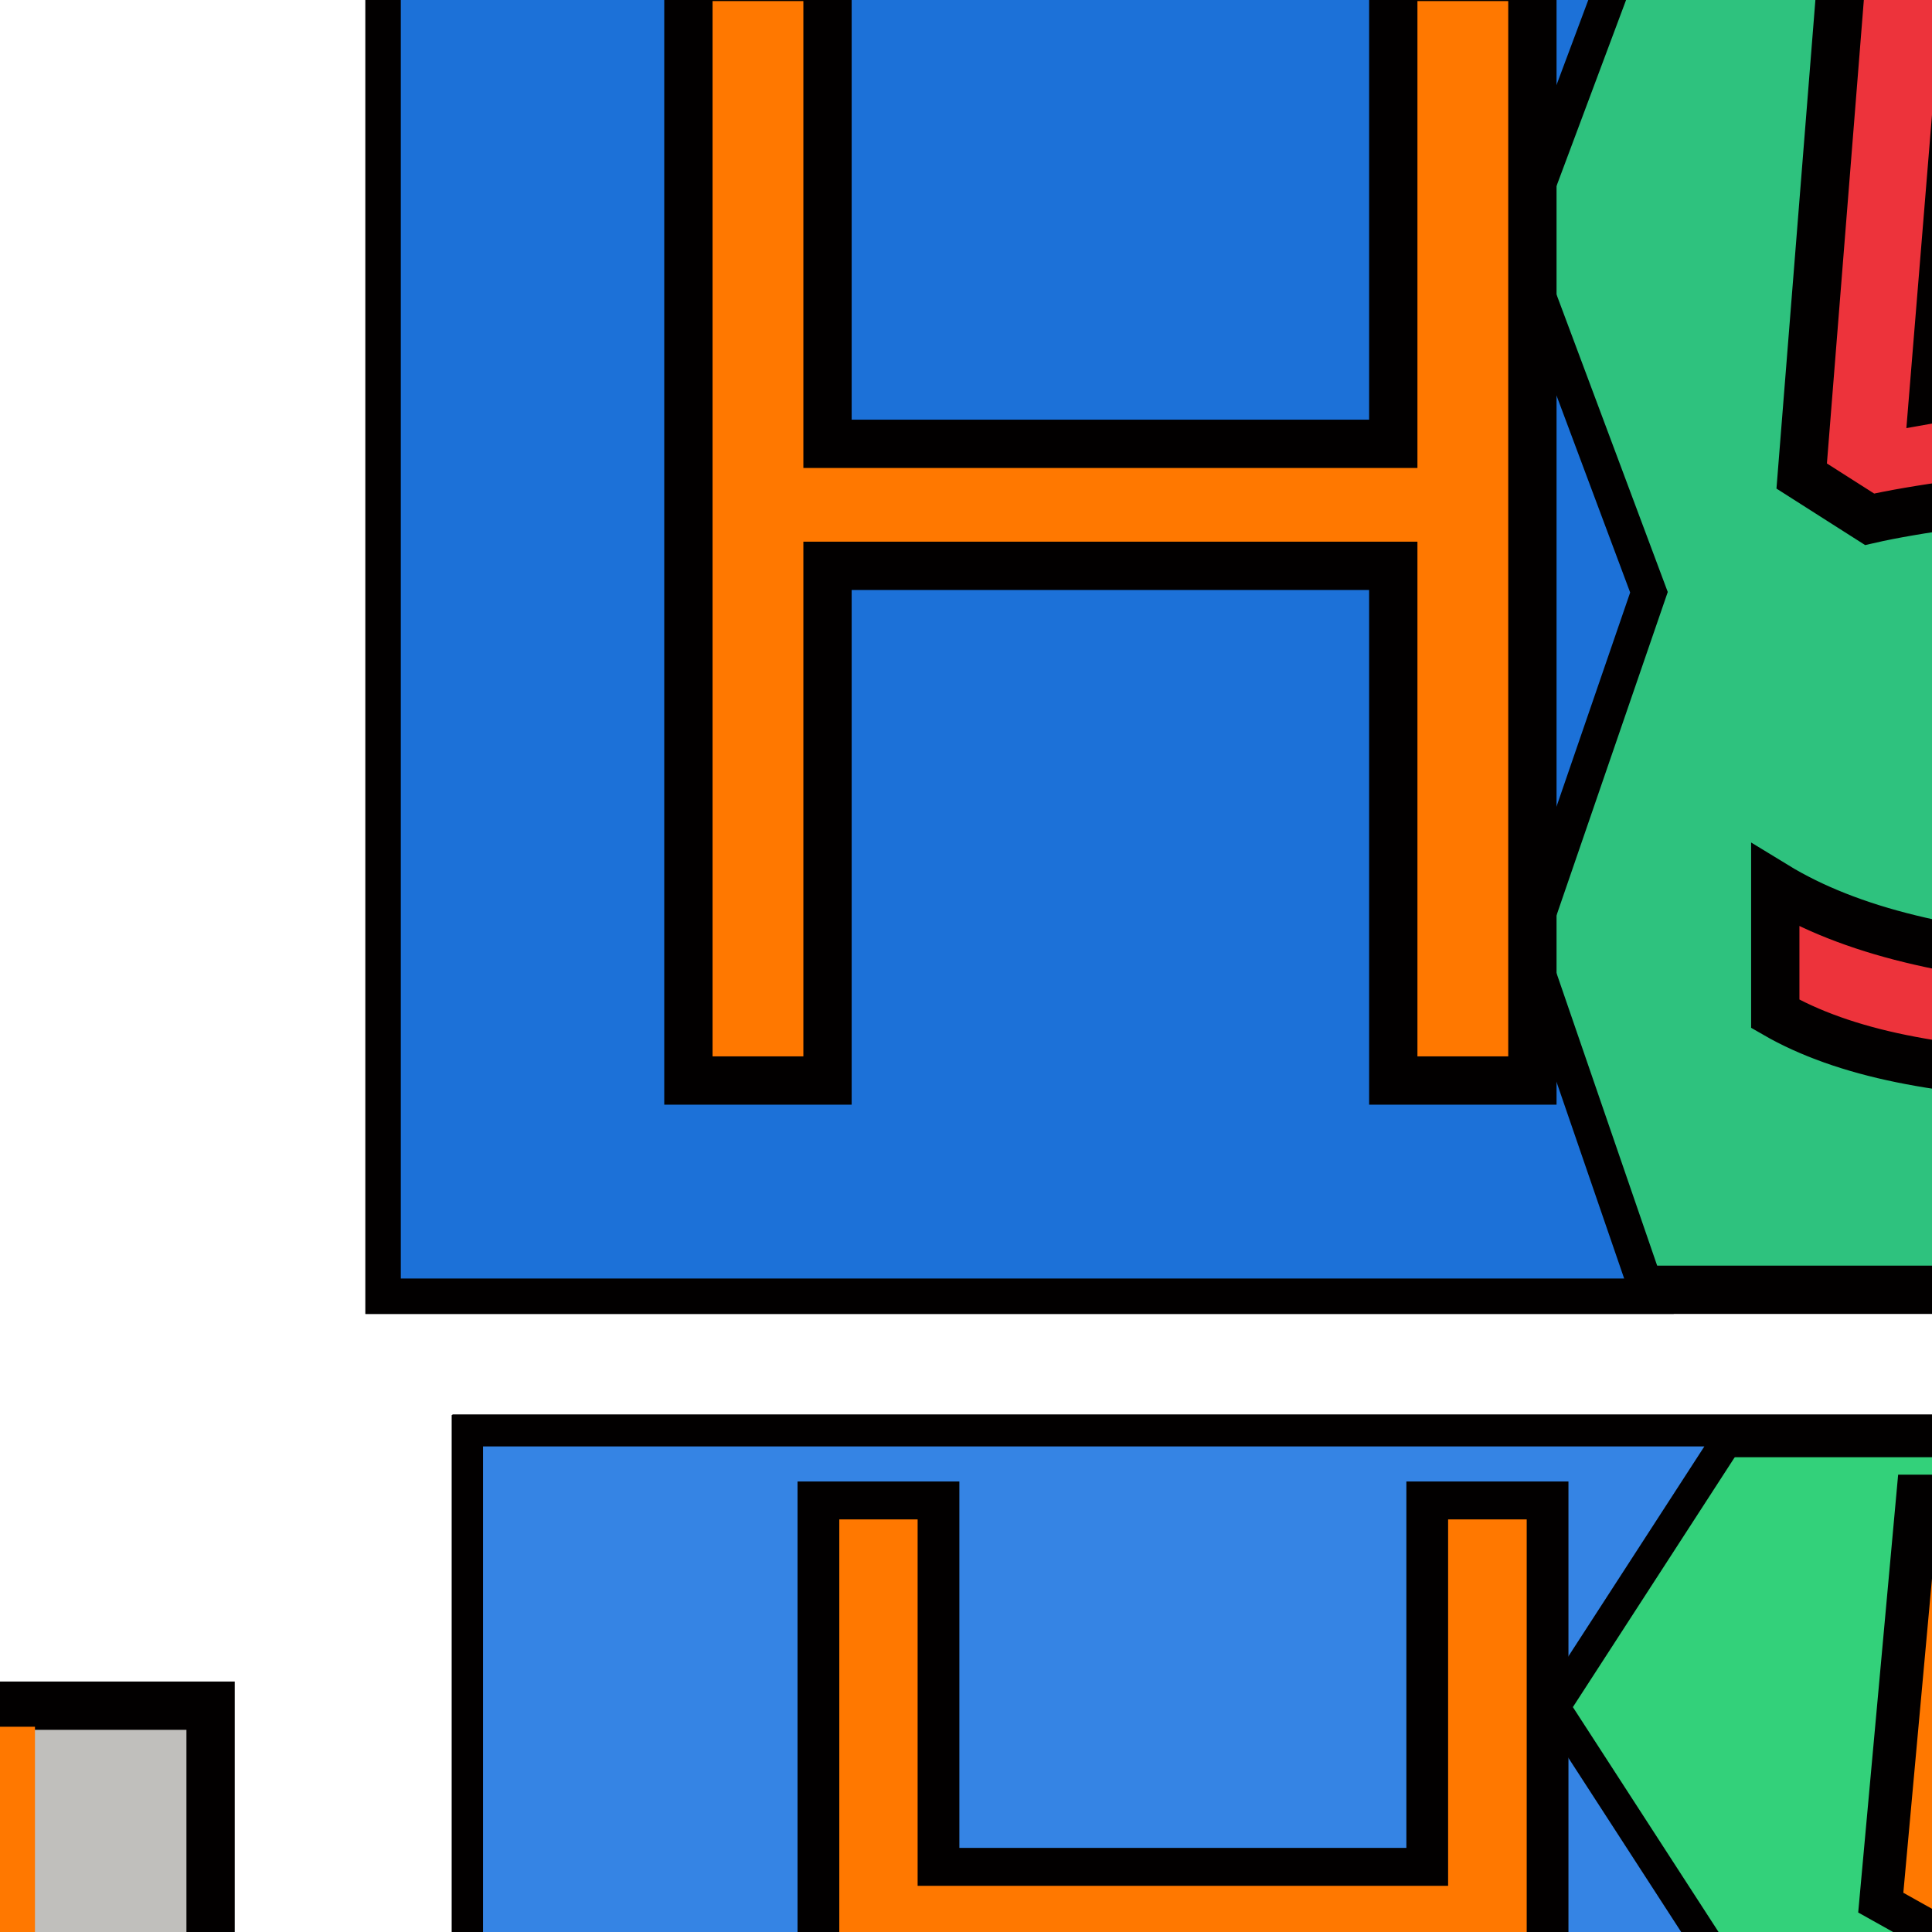
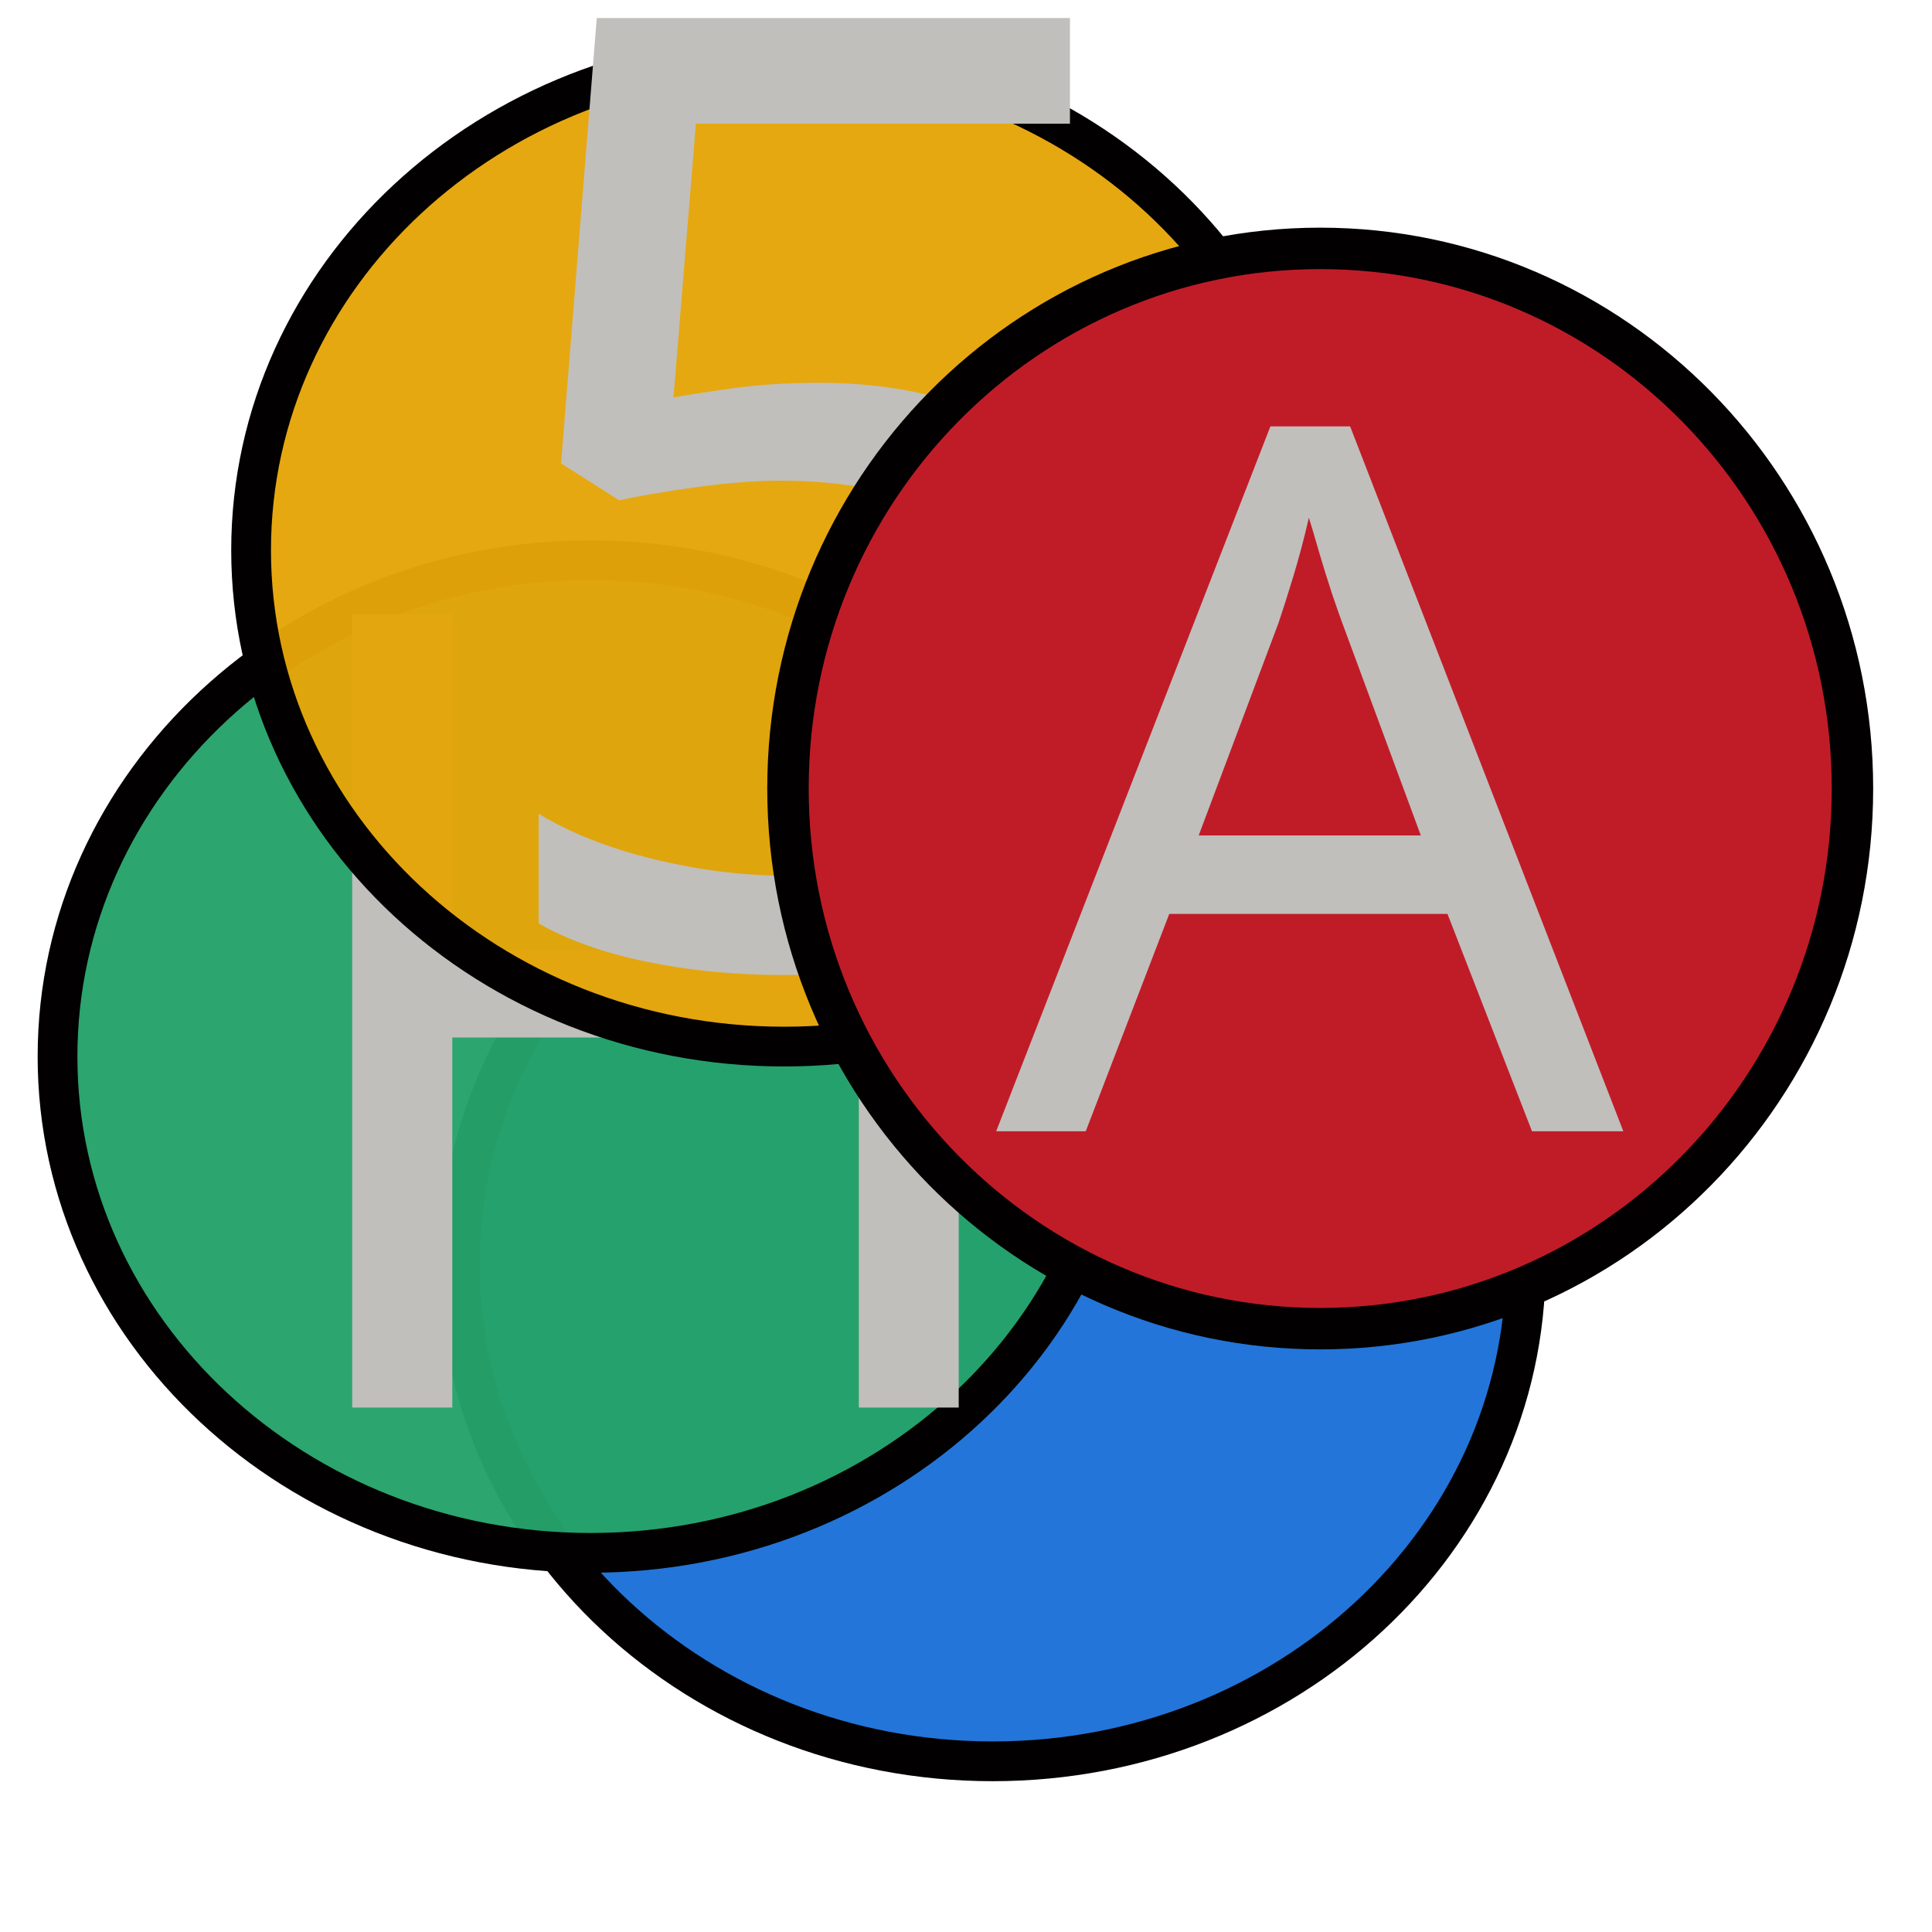
<svg xmlns="http://www.w3.org/2000/svg" width="120" height="120" viewBox="0 0 120 120" version="1.1" id="svg5">
-   <defs id="defs2" />
+   <defs id="defs2">
+     <rect x="-1.85" y="134.104" width="235.838" height="206.243" id="rect14756" />
+   </defs>
  <g id="layer1">
-     <rect style="fill:#2ec27e;fill-opacity:0.998;stroke:#020000;stroke-width:3;stroke-miterlimit:4;stroke-dasharray:none;stroke-opacity:1" id="rect45596" width="147.798" height="86.651" x="24.197" y="-6.54" />
-     <text xml:space="preserve" style="font-style:normal;font-variant:normal;font-weight:normal;font-stretch:normal;font-size:93.419px;line-height:1.25;font-family:'Lucida Console';-inkscape-font-specification:'Lucida Console';fill:#d3d7cf;stroke-width:0.973" x="-65.396" y="74.353" id="text7182" transform="scale(1.005309,0.994719)">
-       <tspan id="tspan7180" x="-65.396" y="74.353" style="font-style:normal;font-variant:normal;font-weight:normal;font-stretch:normal;font-family:Algerian;-inkscape-font-specification:Algerian;fill:#d3d7cf;stroke-width:0.973">5</tspan>
+     <text xml:space="preserve" style="font-style:normal;font-variant:normal;font-weight:normal;font-stretch:normal;font-size:93.419px;line-height:1.25;font-family:'Lucida Console';-inkscape-font-specification:'Lucida Console';fill:#d3d7cf;stroke-width:0.973" x="80.879" y="228.694" id="text7182" transform="scale(1.005309,0.994719)">
+       <tspan id="tspan7180" x="80.879" y="228.694" style="font-style:normal;font-variant:normal;font-weight:normal;font-stretch:normal;font-family:Algerian;-inkscape-font-specification:Algerian;fill:#d3d7cf;stroke-width:0.973">5</tspan>
    </text>
-     <text xml:space="preserve" style="font-style:normal;font-variant:normal;font-weight:normal;font-stretch:normal;font-size:70.138px;line-height:1.25;font-family:Algerian;-inkscape-font-specification:Algerian;fill:#f57900;stroke-width:0.731" x="-102.004" y="75.381" id="text3818" transform="scale(1.005309,0.994719)">
-       <tspan id="tspan3816" x="-102.004" y="75.381" style="font-style:normal;font-variant:normal;font-weight:normal;font-stretch:normal;font-family:Algerian;-inkscape-font-specification:Algerian;fill:#f57900;stroke-width:0.731">H</tspan>
+     <text xml:space="preserve" style="font-style:normal;font-variant:normal;font-weight:normal;font-stretch:normal;font-size:70.138px;line-height:1.25;font-family:Algerian;-inkscape-font-specification:Algerian;fill:#f57900;stroke-width:0.731" x="44.272" y="229.722" id="text3818" transform="scale(1.005309,0.994719)">
+       <tspan id="tspan3816" x="44.272" y="229.722" style="font-style:normal;font-variant:normal;font-weight:normal;font-stretch:normal;font-family:Algerian;-inkscape-font-specification:Algerian;fill:#f57900;stroke-width:0.731">H</tspan>
    </text>
-     <rect style="fill:#c0bfbc;fill-opacity:0.998;stroke:#020000;stroke-width:3;stroke-miterlimit:4;stroke-dasharray:none;stroke-opacity:1" id="rect53301" width="141.912" height="43.816" x="-128.832" y="105.943" />
-     <text xml:space="preserve" style="font-size:51.748px;line-height:1.25;font-family:Calibri;-inkscape-font-specification:Calibri;fill:#ff7800;stroke-width:0.539" x="-121.551" y="144.2" id="text29120">
-       <tspan id="tspan29118" x="-121.551" y="144.2" style="fill:#ff7800;stroke-width:0.539">HTML</tspan>
+     <rect style="fill:#c0bfbc;fill-opacity:0.998;stroke:#020000;stroke-width:3;stroke-miterlimit:4;stroke-dasharray:none;stroke-opacity:1" id="rect53301" width="141.912" height="43.816" x="164.347" y="90.221" />
+     <text xml:space="preserve" style="font-size:51.748px;line-height:1.25;font-family:Calibri;-inkscape-font-specification:Calibri;fill:#ff7800;stroke-width:0.539" x="171.628" y="128.477" id="text29120">
+       <tspan id="tspan29118" x="171.628" y="128.477" style="fill:#ff7800;stroke-width:0.539">HTML</tspan>
    </text>
-     <text xml:space="preserve" style="font-size:96px;line-height:1.25;font-family:Calibri;-inkscape-font-specification:Calibri;fill:#ed333b;stroke:#020000;stroke-width:3;stroke-miterlimit:4;stroke-dasharray:none;stroke-opacity:1" x="104.217" y="65.754" id="text33844">
-       <tspan id="tspan33842" x="104.217" y="65.754">5</tspan>
-     </text>
-     <path id="rect45790" style="fill:#1c71d8;fill-opacity:0.998;stroke:#020000;stroke-width:2.198" d="m 23.796,-6.941 h 78.624 l -8.175,21.863 8.175,21.863 -7.521,21.863 7.521,21.863 H 23.796 Z" />
-     <text xml:space="preserve" style="font-size:96px;line-height:1.25;font-family:Calibri;-inkscape-font-specification:Calibri;fill:#ff7800;stroke:#020000;stroke-width:3;stroke-miterlimit:4;stroke-dasharray:none;stroke-opacity:1" x="33.445" y="67.114" id="text31974">
-       <tspan id="tspan31972" x="33.445" y="67.114">H</tspan>
-     </text>
-     <g id="g53169">
+     <g id="g53169" transform="translate(131.3295,-89.71098)">
      <rect style="fill:#33d17a;fill-opacity:0.998;stroke:#020000;stroke-width:2.658;stroke-miterlimit:4;stroke-dasharray:none;stroke-opacity:1" id="rect48082" width="147.798" height="68.032" x="29.429" y="89.181" />
      <text xml:space="preserve" style="font-size:80.435px;line-height:1.25;font-family:Calibri;-inkscape-font-specification:Calibri;fill:#ff7800;stroke:#020000;stroke-width:2.514;stroke-miterlimit:4;stroke-dasharray:none;stroke-opacity:1" x="103.029" y="156.441" id="text48086" transform="scale(1.067171,0.9370566)">
-         <tspan id="tspan48084" x="103.029" y="156.441" style="stroke-width:2.514;fill:#ff7800">5</tspan>
+         <tspan id="tspan48084" x="103.029" y="156.441" style="fill:#ff7800;stroke-width:2.514">5</tspan>
      </text>
      <path id="path48088" style="fill:#3584e4;fill-opacity:0.998;stroke:#020000;stroke-width:1.948" d="m 29.028,88.866 h 78.624 l -11.118,17.165 11.118,17.165 -10.791,17.165 10.791,17.165 H 29.028 Z" />
      <text xml:space="preserve" style="font-size:79.069px;line-height:1.25;font-family:Calibri;-inkscape-font-specification:Calibri;fill:#ff7800;stroke:#020000;stroke-width:2.471;stroke-miterlimit:4;stroke-dasharray:none;stroke-opacity:1" x="40.784" y="154.218" id="text48092" transform="scale(1.049046,0.9532474)">
        <tspan id="tspan48090" x="40.784" y="154.218" style="stroke-width:2.471">H</tspan>
      </text>
    </g>
-     <g id="g53169-9" transform="translate(-169.0288,71.35965)" style="fill:#f5c211">
+     <g id="g53169-9" transform="translate(132.4741,68.58509)" style="fill:#f5c211">
      <rect style="fill:#f5c211;fill-opacity:0.998;stroke:#020000;stroke-width:2.658;stroke-miterlimit:4;stroke-dasharray:none;stroke-opacity:1" id="rect48082-8" width="147.798" height="68.032" x="29.429" y="89.181" />
      <text xml:space="preserve" style="font-size:80.435px;line-height:1.25;font-family:Calibri;-inkscape-font-specification:Calibri;fill:#f5c211;stroke:#020000;stroke-width:2.514;stroke-miterlimit:4;stroke-dasharray:none;stroke-opacity:1" x="103.029" y="156.441" id="text48086-8" transform="scale(1.067171,0.9370566)">
        <tspan id="tspan48084-2" x="103.029" y="156.441" style="fill:#f5c211;stroke-width:2.514">5</tspan>
      </text>
      <path id="path48088-8" style="fill:#f5c211;fill-opacity:0.998;stroke:#020000;stroke-width:1.948" d="m 29.028,88.866 h 78.624 l -11.118,17.165 11.118,17.165 -10.791,17.165 10.791,17.165 H 29.028 Z" />
      <text xml:space="preserve" style="font-size:79.069px;line-height:1.25;font-family:Calibri;-inkscape-font-specification:Calibri;fill:#f5c211;stroke:#020000;stroke-width:2.471;stroke-miterlimit:4;stroke-dasharray:none;stroke-opacity:1" x="40.784" y="154.218" id="text48092-1" transform="scale(1.049046,0.9532474)">
        <tspan id="tspan48090-7" x="40.784" y="154.218" style="fill:#f5c211;stroke-width:2.471">H</tspan>
      </text>
    </g>
+     <text xml:space="preserve" style="font-size:96px;line-height:1.25;font-family:Calibri;-inkscape-font-specification:Calibri" x="-145.202" y="221.04" id="text2558">
+       <tspan id="tspan2556" x="-145.202" y="221.04" />
+     </text>
+     <g id="g24138" transform="translate(0,3.699422)">
+       <ellipse style="fill:#1c71d8;fill-opacity:0.968;stroke:#020000;stroke-width:2.469" id="path3092" cx="61.654" cy="74.872" rx="33.11" ry="30.827" />
+       <ellipse style="fill:#26a269;fill-opacity:0.968;stroke:#020000;stroke-width:2.469" id="ellipse7996" cx="36.683" cy="61.924" rx="33.11" ry="30.827" />
+       <text xml:space="preserve" style="font-size:69.007px;line-height:1.25;font-family:Calibri;-inkscape-font-specification:Calibri;fill:#c0bfbc;stroke-width:0.719" x="15.186" y="83.725" id="text21278">
+         <tspan id="tspan21276" x="15.186" y="83.725" style="fill:#c0bfbc;stroke-width:0.719">H</tspan>
+       </text>
+       <ellipse style="fill:#e5a50a;fill-opacity:0.968;stroke:#020000;stroke-width:2.469" id="ellipse7992" cx="48.706" cy="30.479" rx="33.11" ry="30.827" />
+       <text xml:space="preserve" style="font-size:82.09px;line-height:1.25;font-family:Calibri;-inkscape-font-specification:Calibri;fill:#c0bfbc;stroke-width:0.855" x="28.284" y="56.032" id="text23298">
+         <tspan id="tspan23296" x="28.284" y="56.032" style="fill:#c0bfbc;stroke-width:0.855">5</tspan>
+       </text>
+       <ellipse style="fill:#c01c28;fill-opacity:1;stroke:#020000;stroke-width:2.574" id="ellipse7994" cx="82.001" cy="45.277" rx="33.058" ry="33.549" />
+       <text xml:space="preserve" style="font-style:normal;font-variant:normal;font-weight:normal;font-stretch:normal;font-size:61.063px;line-height:1.25;font-family:'Berlin Sans FB';-inkscape-font-specification:'Berlin Sans FB';fill:#c0bfbc;stroke-width:0.636" x="61.875" y="66.565" id="text12708">
+         <tspan id="tspan12706" x="61.875" y="66.565" style="font-style:normal;font-variant:normal;font-weight:normal;font-stretch:normal;font-family:'Berlin Sans FB';-inkscape-font-specification:'Berlin Sans FB';fill:#c0bfbc;stroke-width:0.636">A</tspan>
+       </text>
+     </g>
+     <text xml:space="preserve" id="text14754" style="line-height:1.25;font-family:Calibri;font-size:96px;-inkscape-font-specification:Calibri;white-space:pre;shape-inside:url(#rect14756)" />
+     <g id="g24126">
+       <ellipse style="fill:#1c71d8;fill-opacity:0.968;stroke:#020000;stroke-width:2.469" id="ellipse23860" cx="-13.259" cy="210.826" rx="33.11" ry="30.827" />
+       <ellipse style="fill:#26a269;fill-opacity:0.968;stroke:#020000;stroke-width:2.469" id="ellipse23862" cx="-38.23" cy="197.878" rx="33.11" ry="30.827" />
+       <ellipse style="fill:#e5a50a;fill-opacity:0.968;stroke:#020000;stroke-width:2.469" id="ellipse23868" cx="-26.207" cy="166.433" rx="33.11" ry="30.827" />
+       <ellipse style="fill:#c01c28;fill-opacity:1;stroke:#020000;stroke-width:2.574" id="ellipse23874" cx="7.088" cy="181.231" rx="33.058" ry="33.549" />
+       <text xml:space="preserve" style="font-style:normal;font-variant:normal;font-weight:normal;font-stretch:normal;font-size:61.063px;line-height:1.25;font-family:'Berlin Sans FB';-inkscape-font-specification:'Berlin Sans FB';fill:#c0bfbc;stroke-width:0.636" x="-13.038" y="202.519" id="text23878">
+         <tspan id="tspan23876" x="-13.038" y="202.519" style="font-style:normal;font-variant:normal;font-weight:normal;font-stretch:normal;font-family:'Berlin Sans FB';-inkscape-font-specification:'Berlin Sans FB';fill:#c0bfbc;stroke-width:0.636">A</tspan>
+       </text>
+     </g>
  </g>
</svg>
